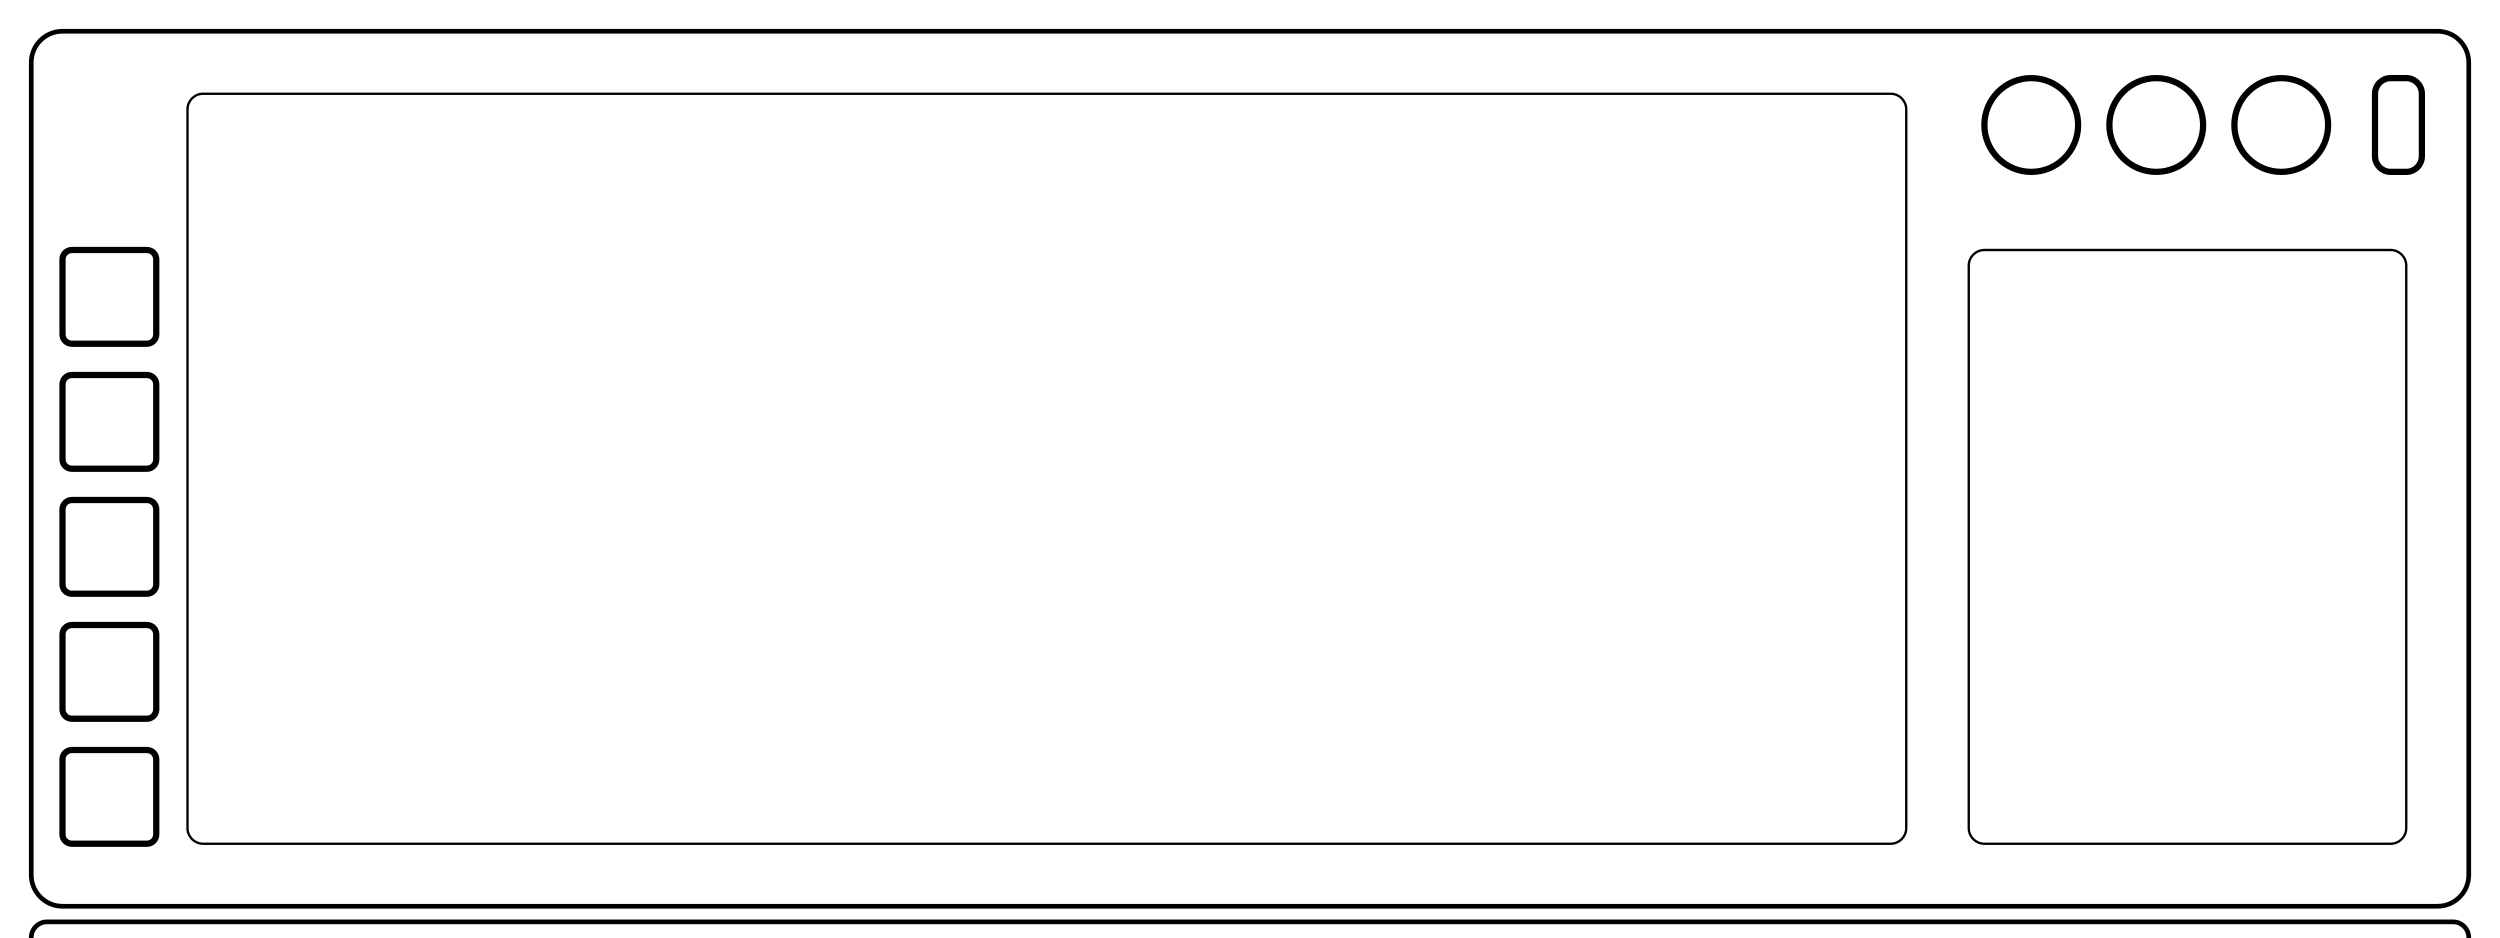
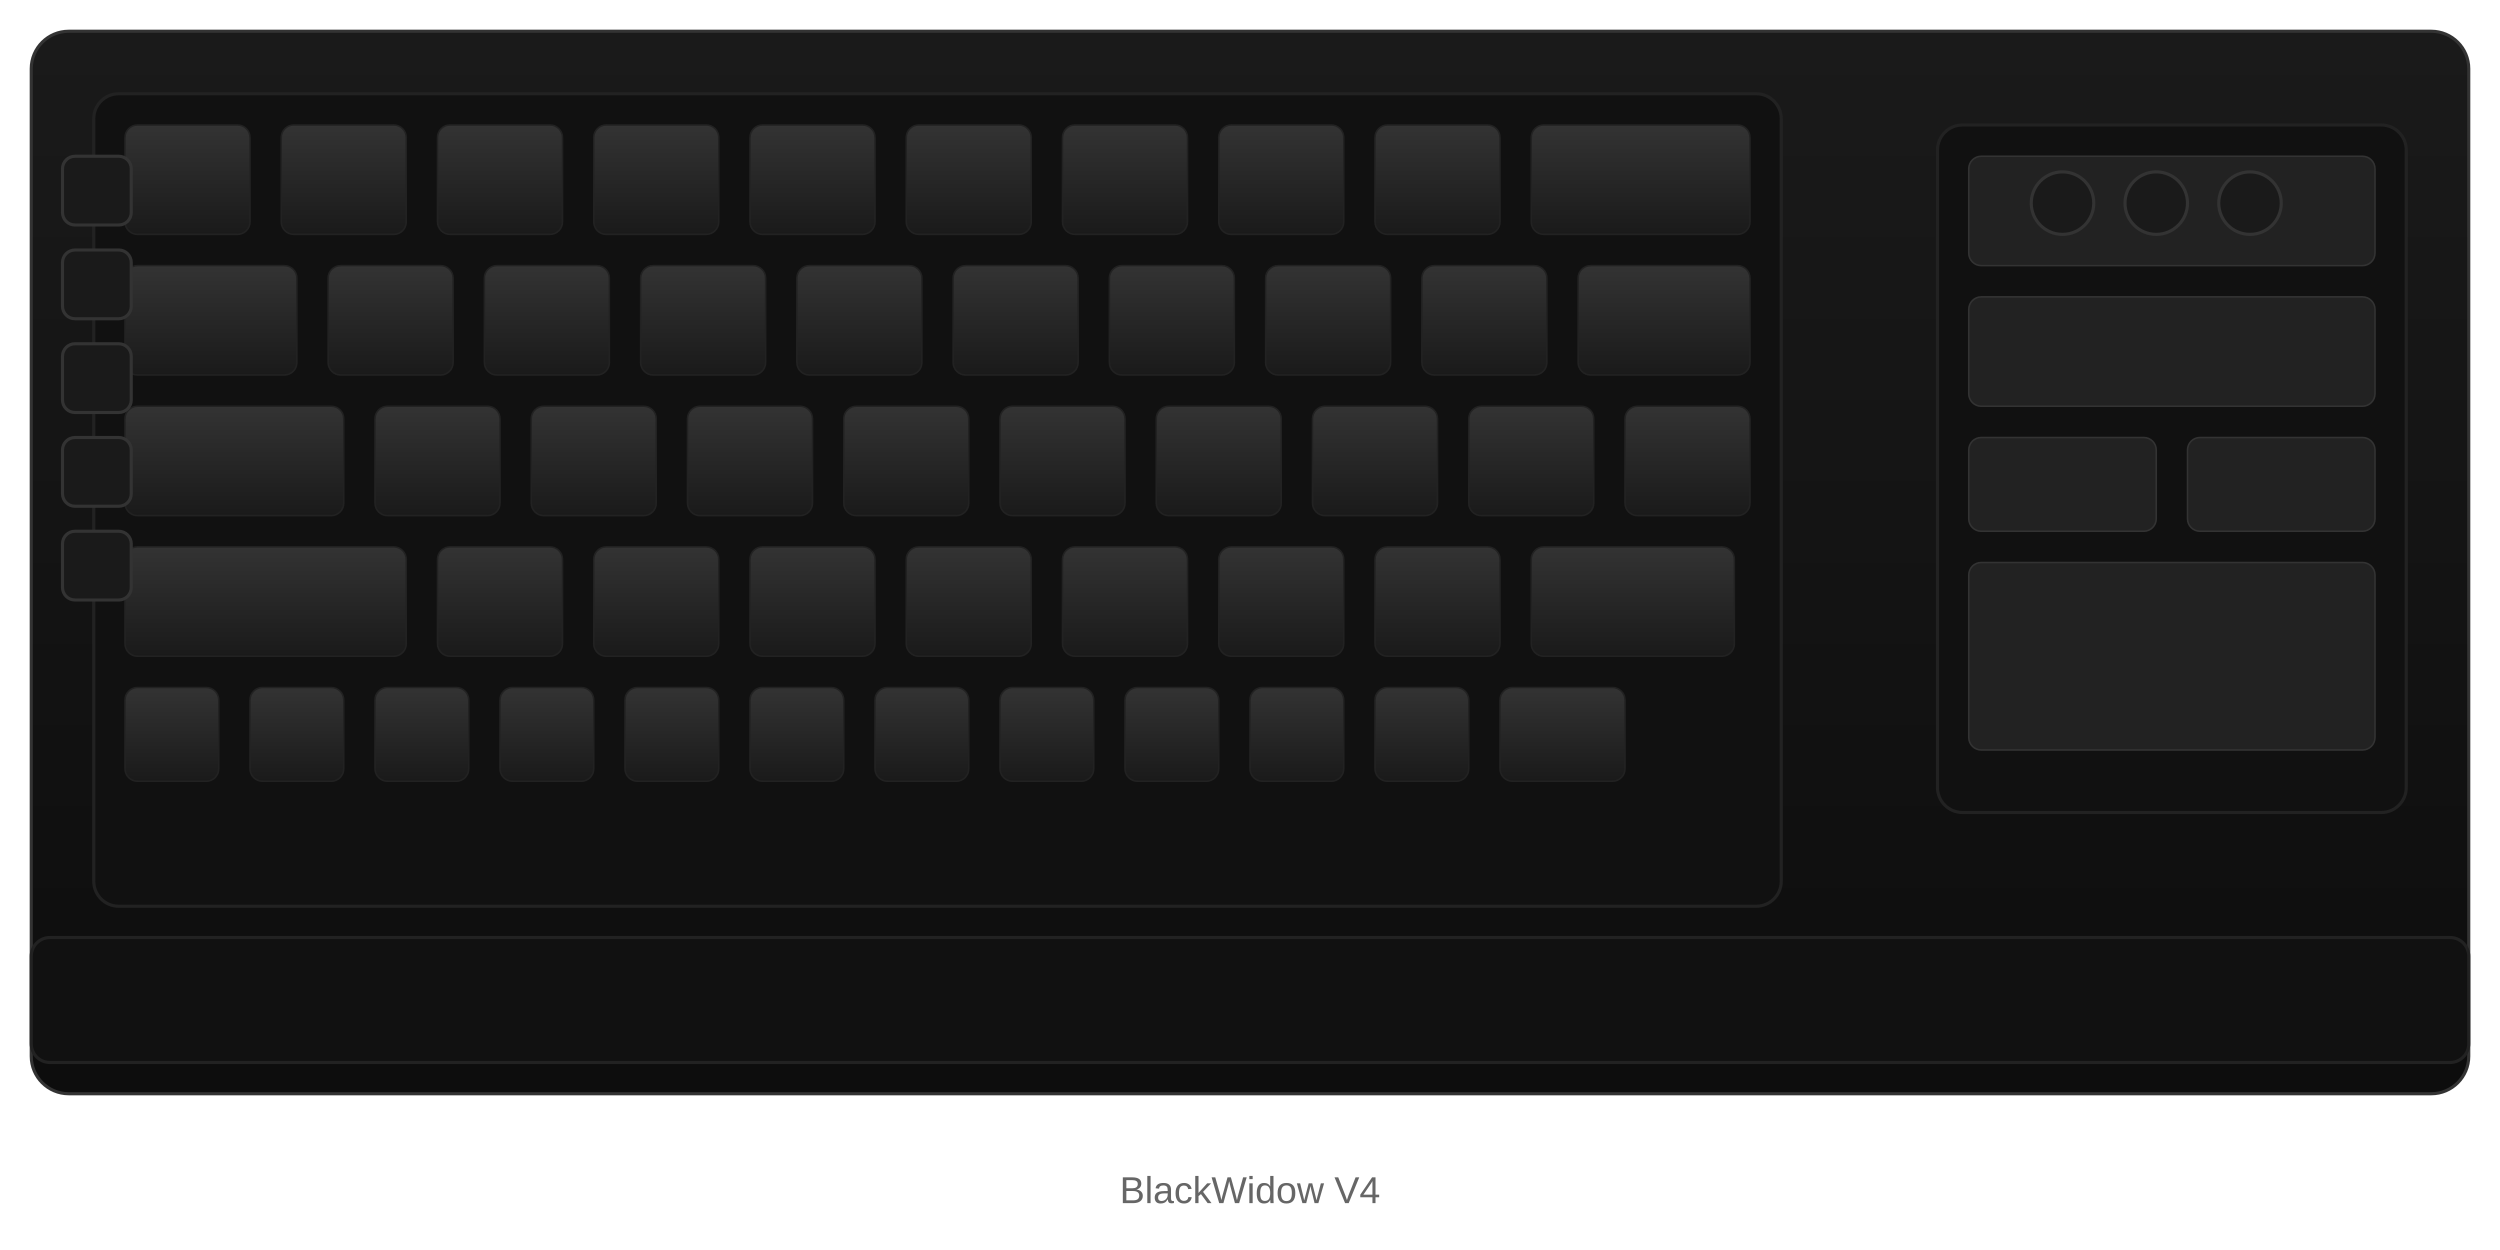
- <svg xmlns="http://www.w3.org/2000/svg" viewBox="0 0 800 300" fill="none" stroke="currentColor">
-   <rect x="10" y="10" width="780" height="280" rx="10" stroke-width="1.5" />
-   <rect x="10" y="295" width="780" height="80" rx="5" stroke-width="1.5" />
-   <rect x="60" y="30" width="550" height="240" rx="5" stroke-width="0.75" />
-   <rect x="630" y="80" width="140" height="190" rx="5" stroke-width="0.75" />
-   <rect x="20" y="80" width="30" height="30" rx="3" stroke-width="2" />
-   <rect x="20" y="120" width="30" height="30" rx="3" stroke-width="2" />
-   <rect x="20" y="160" width="30" height="30" rx="3" stroke-width="2" />
-   <rect x="20" y="200" width="30" height="30" rx="3" stroke-width="2" />
-   <rect x="20" y="240" width="30" height="30" rx="3" stroke-width="2" />
-   <circle cx="650" cy="40" r="15" stroke-width="2" />
-   <circle cx="690" cy="40" r="15" stroke-width="2" />
-   <circle cx="730" cy="40" r="15" stroke-width="2" />
-   <rect x="760" y="25" width="15" height="30" rx="5" stroke-width="2" />
+ <svg xmlns="http://www.w3.org/2000/svg" viewBox="0 0 800 400">
+   <defs>
+     <linearGradient id="bw4-body" x1="0%" y1="0%" x2="0%" y2="100%">
+       <stop offset="0%" style="stop-color:#1a1a1a" />
+       <stop offset="100%" style="stop-color:#0d0d0d" />
+     </linearGradient>
+     <linearGradient id="key-cap" x1="0%" y1="0%" x2="0%" y2="100%">
+       <stop offset="0%" style="stop-color:#333" />
+       <stop offset="100%" style="stop-color:#1a1a1a" />
+     </linearGradient>
+   </defs>
+   <rect x="10" y="10" width="780" height="340" rx="12" fill="url(#bw4-body)" stroke="#333" stroke-width="1" />
+   <rect x="30" y="30" width="540" height="260" rx="8" fill="#111" stroke="#222" stroke-width="1" />
+   <g fill="url(#key-cap)" stroke="#222" stroke-width="0.5">
+     <rect x="40" y="40" width="40" height="35" rx="4" />
+     <rect x="90" y="40" width="40" height="35" rx="4" />
+     <rect x="140" y="40" width="40" height="35" rx="4" />
+     <rect x="190" y="40" width="40" height="35" rx="4" />
+     <rect x="240" y="40" width="40" height="35" rx="4" />
+     <rect x="290" y="40" width="40" height="35" rx="4" />
+     <rect x="340" y="40" width="40" height="35" rx="4" />
+     <rect x="390" y="40" width="40" height="35" rx="4" />
+     <rect x="440" y="40" width="40" height="35" rx="4" />
+     <rect x="490" y="40" width="70" height="35" rx="4" />
+     <rect x="40" y="85" width="55" height="35" rx="4" />
+     <rect x="105" y="85" width="40" height="35" rx="4" />
+     <rect x="155" y="85" width="40" height="35" rx="4" />
+     <rect x="205" y="85" width="40" height="35" rx="4" />
+     <rect x="255" y="85" width="40" height="35" rx="4" />
+     <rect x="305" y="85" width="40" height="35" rx="4" />
+     <rect x="355" y="85" width="40" height="35" rx="4" />
+     <rect x="405" y="85" width="40" height="35" rx="4" />
+     <rect x="455" y="85" width="40" height="35" rx="4" />
+     <rect x="505" y="85" width="55" height="35" rx="4" />
+     <rect x="40" y="130" width="70" height="35" rx="4" />
+     <rect x="120" y="130" width="40" height="35" rx="4" />
+     <rect x="170" y="130" width="40" height="35" rx="4" />
+     <rect x="220" y="130" width="40" height="35" rx="4" />
+     <rect x="270" y="130" width="40" height="35" rx="4" />
+     <rect x="320" y="130" width="40" height="35" rx="4" />
+     <rect x="370" y="130" width="40" height="35" rx="4" />
+     <rect x="420" y="130" width="40" height="35" rx="4" />
+     <rect x="470" y="130" width="40" height="35" rx="4" />
+     <rect x="520" y="130" width="40" height="35" rx="4" />
+     <rect x="40" y="175" width="90" height="35" rx="4" />
+     <rect x="140" y="175" width="40" height="35" rx="4" />
+     <rect x="190" y="175" width="40" height="35" rx="4" />
+     <rect x="240" y="175" width="40" height="35" rx="4" />
+     <rect x="290" y="175" width="40" height="35" rx="4" />
+     <rect x="340" y="175" width="40" height="35" rx="4" />
+     <rect x="390" y="175" width="40" height="35" rx="4" />
+     <rect x="440" y="175" width="40" height="35" rx="4" />
+     <rect x="490" y="175" width="65" height="35" rx="4" />
+     <rect x="40" y="220" width="30" height="30" rx="4" />
+     <rect x="80" y="220" width="30" height="30" rx="4" />
+     <rect x="120" y="220" width="30" height="30" rx="4" />
+     <rect x="160" y="220" width="30" height="30" rx="4" />
+     <rect x="200" y="220" width="30" height="30" rx="4" />
+     <rect x="240" y="220" width="30" height="30" rx="4" />
+     <rect x="280" y="220" width="30" height="30" rx="4" />
+     <rect x="320" y="220" width="30" height="30" rx="4" />
+     <rect x="360" y="220" width="30" height="30" rx="4" />
+     <rect x="400" y="220" width="30" height="30" rx="4" />
+     <rect x="440" y="220" width="30" height="30" rx="4" />
+     <rect x="480" y="220" width="40" height="30" rx="4" />
+   </g>
+   <rect x="620" y="40" width="150" height="220" rx="8" fill="#111" stroke="#222" stroke-width="1" />
+   <rect x="630" y="50" width="130" height="35" rx="4" fill="#222" stroke="#333" stroke-width="0.5" />
+   <rect x="630" y="95" width="130" height="35" rx="4" fill="#222" stroke="#333" stroke-width="0.5" />
+   <rect x="630" y="140" width="60" height="30" rx="4" fill="#222" stroke="#333" stroke-width="0.5" />
+   <rect x="700" y="140" width="60" height="30" rx="4" fill="#222" stroke="#333" stroke-width="0.5" />
+   <rect x="630" y="180" width="130" height="60" rx="4" fill="#222" stroke="#333" stroke-width="0.5" />
+   <circle cx="660" cy="65" r="10" fill="#1a1a1a" stroke="#333" stroke-width="1" />
+   <circle cx="690" cy="65" r="10" fill="#1a1a1a" stroke="#333" stroke-width="1" />
+   <circle cx="720" cy="65" r="10" fill="#1a1a1a" stroke="#333" stroke-width="1" />
+   <rect x="20" y="50" width="22" height="22" rx="4" fill="#1a1a1a" stroke="#333" stroke-width="1" />
+   <rect x="20" y="80" width="22" height="22" rx="4" fill="#1a1a1a" stroke="#333" stroke-width="1" />
+   <rect x="20" y="110" width="22" height="22" rx="4" fill="#1a1a1a" stroke="#333" stroke-width="1" />
+   <rect x="20" y="140" width="22" height="22" rx="4" fill="#1a1a1a" stroke="#333" stroke-width="1" />
+   <rect x="20" y="170" width="22" height="22" rx="4" fill="#1a1a1a" stroke="#333" stroke-width="1" />
+   <rect x="10" y="300" width="780" height="40" rx="6" fill="#111" stroke="#222" stroke-width="1" />
+   <text x="400" y="385" text-anchor="middle" font-family="Arial" font-size="12" fill="#666">BlackWidow V4</text>
</svg>
